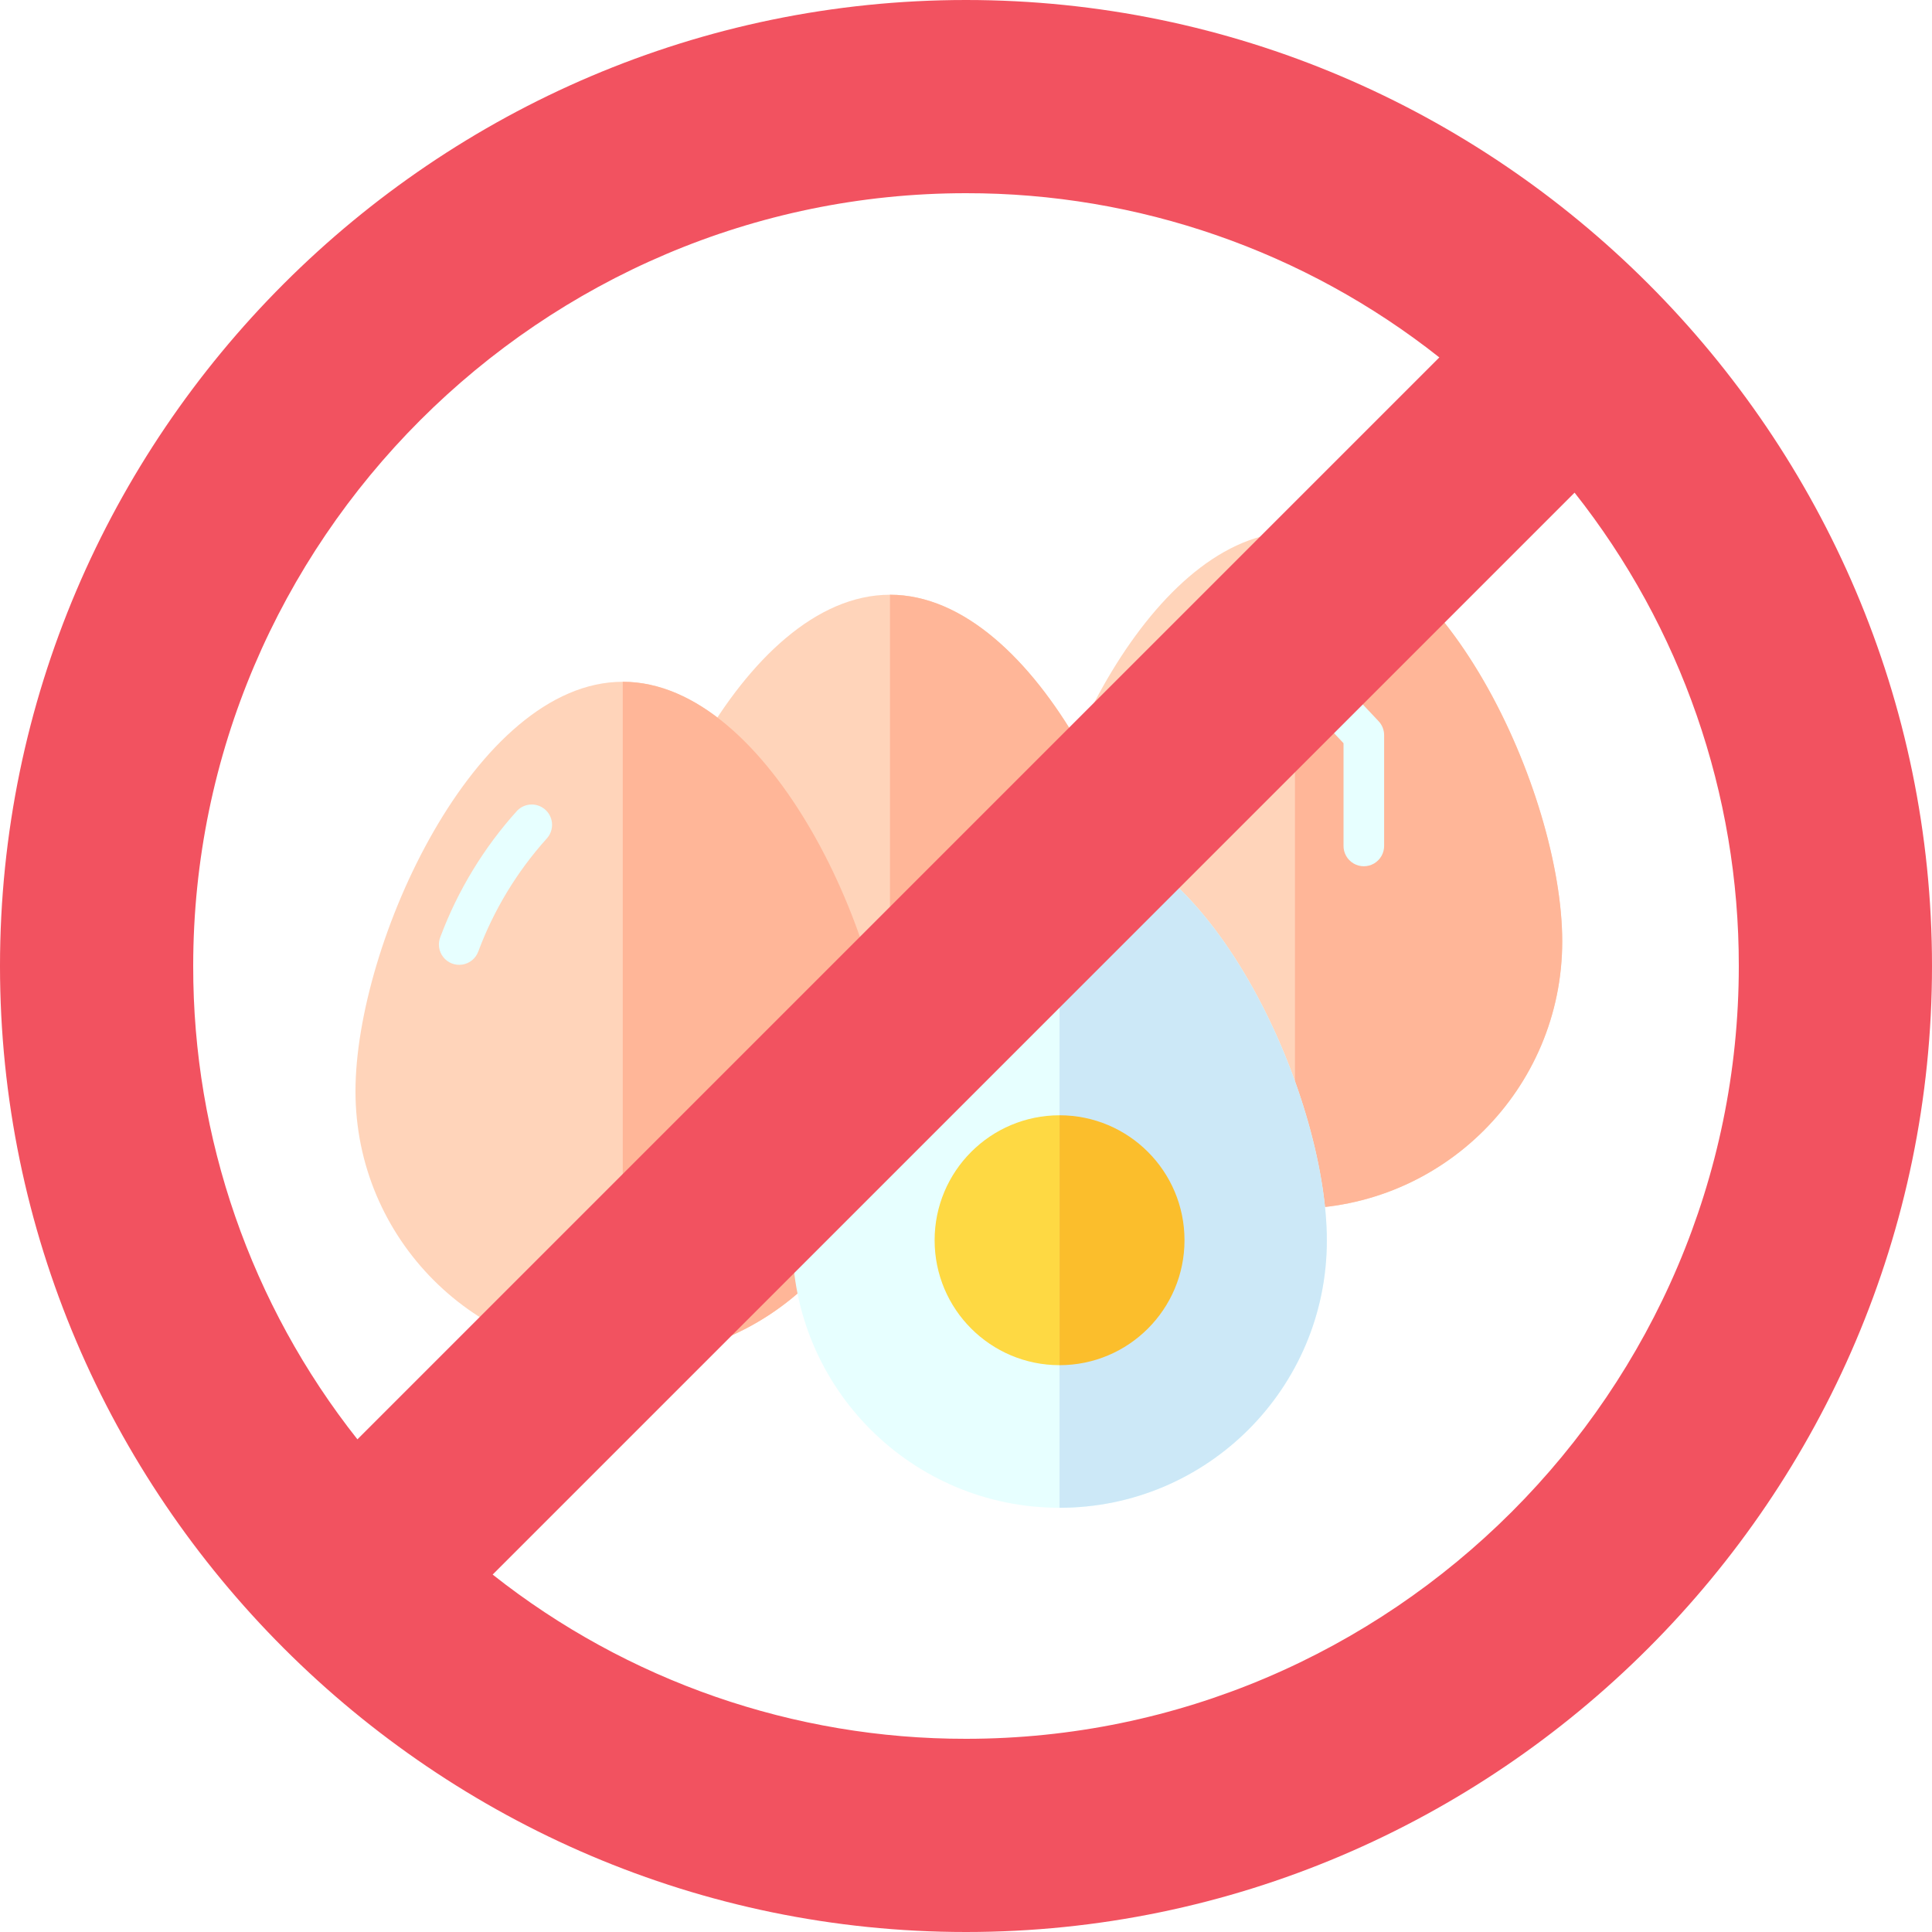
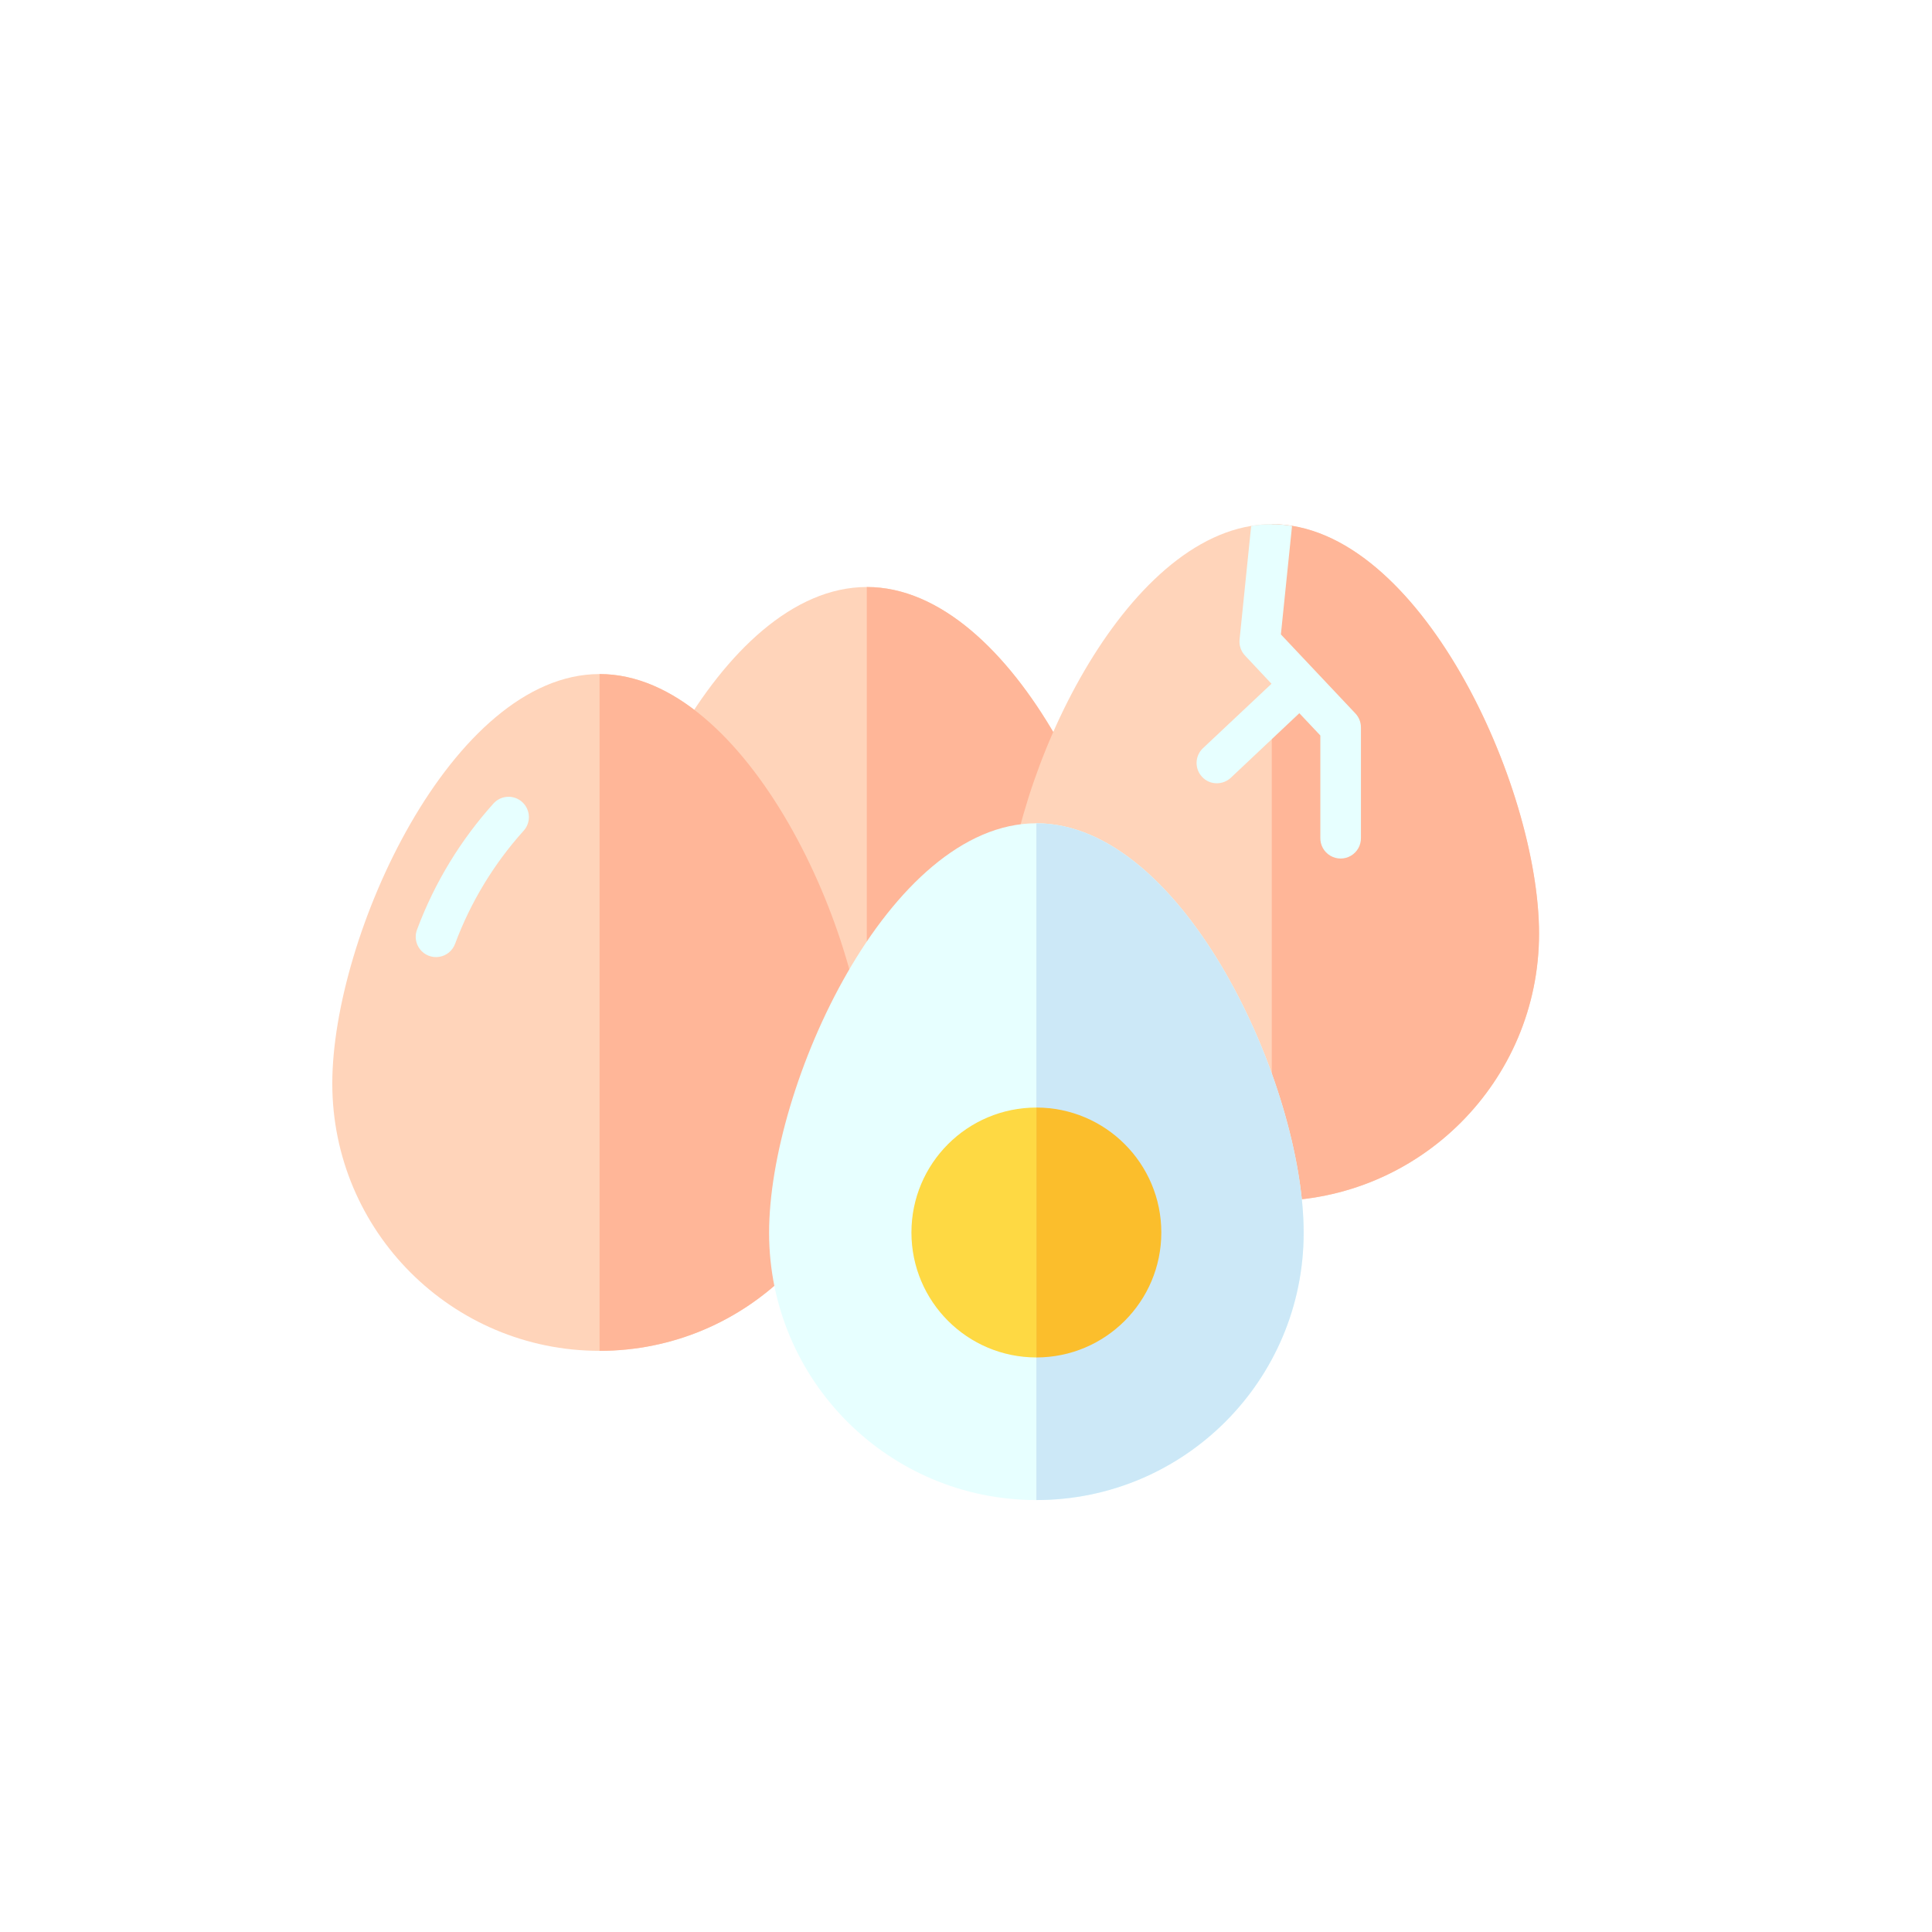
- <svg xmlns="http://www.w3.org/2000/svg" id="Component_22_1" data-name="Component 22 – 1" width="250" height="250" viewBox="0 0 250 250">
-   <g id="farming-and-gardening" transform="translate(34 46.877)">
-     <path id="Path_145" data-name="Path 145" d="M104.2,80.355a34.586,34.586,0,1,1-69.172,0c0-19.1,15.485-52.99,34.587-52.99S104.2,61.253,104.2,80.355Z" transform="translate(11.549 2.717)" fill="#ffd4ba" />
-     <path id="Path_146" data-name="Path 146" d="M92.651,80.355c0-19.1-15.485-52.99-34.586-52.99V114.94A34.586,34.586,0,0,0,92.651,80.355Z" transform="translate(23.1 2.717)" fill="#ffb698" />
-     <path id="Path_147" data-name="Path 147" d="M139.1,74.937a34.586,34.586,0,0,1-69.173,0c0-18.2,14.054-49.819,31.921-52.762a15.792,15.792,0,0,1,2.673-.225,15.094,15.094,0,0,1,2.613.225C125.019,25.043,139.1,56.724,139.1,74.937Z" transform="translate(29.05 0.002)" fill="#ffd4ba" />
-     <path id="Path_148" data-name="Path 148" d="M127.551,74.936c0-19.1-15.485-52.99-34.586-52.99v87.575a34.586,34.586,0,0,0,34.586-34.585Z" transform="translate(40.602)" fill="#ffb698" />
-     <path id="Path_149" data-name="Path 149" d="M81.171,87.856a34.586,34.586,0,1,1-69.172,0c0-19.1,15.485-52.99,34.587-52.99S81.171,68.756,81.171,87.856Z" transform="translate(0 6.479)" fill="#ffd4ba" />
-     <path id="Path_150" data-name="Path 150" d="M69.62,87.856c0-19.1-15.485-52.99-34.586-52.99v87.576A34.586,34.586,0,0,0,69.62,87.856Z" transform="translate(11.551 6.479)" fill="#ffb698" />
-     <path id="Path_151" data-name="Path 151" d="M118.815,100.717a34.586,34.586,0,1,1-69.172,0c0-19.1,15.485-52.99,34.587-52.99S118.815,81.62,118.815,100.717Z" transform="translate(18.877 12.928)" fill="#e7ffff" />
-     <path id="Path_152" data-name="Path 152" d="M107.754,48.256V62.535a2.628,2.628,0,1,1-5.255,0V49.292l-2.718-2.883-8.874,8.363a2.676,2.676,0,0,1-1.8.706,2.584,2.584,0,0,1-1.907-.826,2.629,2.629,0,0,1,.105-3.709L96.177,42.6l-3.423-3.649a2.629,2.629,0,0,1-.706-2.072l1.5-14.7a15.792,15.792,0,0,1,2.673-.225,15.094,15.094,0,0,1,2.613.225v.03L97.394,36.214l9.654,10.24a2.637,2.637,0,0,1,.706,1.8Z" transform="translate(37.352 0.002)" fill="#e7ffff" />
-     <circle id="Ellipse_8" data-name="Ellipse 8" cx="16.168" cy="16.168" r="16.168" transform="translate(86.939 97.44)" fill="#fed943" />
-     <path id="Path_153" data-name="Path 153" d="M33.011,46.171a2.629,2.629,0,0,0-3.715.084,51.094,51.094,0,0,0-9.91,16.286,2.628,2.628,0,1,0,4.89,1.923A45.8,45.8,0,0,1,33.1,49.886a2.628,2.628,0,0,0-.09-3.715Z" transform="translate(3.613 11.783)" fill="#e7ffff" />
-     <path id="Path_154" data-name="Path 154" d="M107.264,100.717c0-19.1-15.485-52.99-34.586-52.99V135.3a34.586,34.586,0,0,0,34.586-34.585Z" transform="translate(30.428 12.928)" fill="#cce8f7" />
-     <path id="Path_155" data-name="Path 155" d="M88.846,88.394A16.168,16.168,0,0,0,72.678,72.226v32.336A16.168,16.168,0,0,0,88.846,88.394Z" transform="translate(30.428 25.214)" fill="#fbbe2c" />
+ <svg xmlns="http://www.w3.org/2000/svg" width="250" height="250" viewBox="0 0 250 250">
+   <g id="Group_258" data-name="Group 258" transform="translate(-1104 -909)">
+     <rect id="Rectangle_78" data-name="Rectangle 78" width="250" height="250" transform="translate(1104 909)" fill="none" />
+     <g id="farming-and-gardening" transform="translate(1135 954.877)">
+       <path id="Path_145" data-name="Path 145" d="M104.2,80.355a34.586,34.586,0,1,1-69.172,0c0-19.1,15.485-52.99,34.587-52.99S104.2,61.253,104.2,80.355Z" transform="translate(11.549 2.717)" fill="#ffd4ba" />
+       <path id="Path_146" data-name="Path 146" d="M92.651,80.355c0-19.1-15.485-52.99-34.586-52.99V114.94A34.586,34.586,0,0,0,92.651,80.355Z" transform="translate(23.1 2.717)" fill="#ffb698" />
+       <path id="Path_147" data-name="Path 147" d="M139.1,74.937a34.586,34.586,0,0,1-69.173,0c0-18.2,14.054-49.819,31.921-52.762a15.792,15.792,0,0,1,2.673-.225,15.094,15.094,0,0,1,2.613.225C125.019,25.043,139.1,56.724,139.1,74.937Z" transform="translate(29.05 0.002)" fill="#ffd4ba" />
+       <path id="Path_148" data-name="Path 148" d="M127.551,74.936c0-19.1-15.485-52.99-34.586-52.99v87.575a34.586,34.586,0,0,0,34.586-34.585Z" transform="translate(40.602)" fill="#ffb698" />
+       <path id="Path_149" data-name="Path 149" d="M81.171,87.856a34.586,34.586,0,1,1-69.172,0c0-19.1,15.485-52.99,34.587-52.99S81.171,68.756,81.171,87.856Z" transform="translate(0 6.479)" fill="#ffd4ba" />
+       <path id="Path_150" data-name="Path 150" d="M69.62,87.856c0-19.1-15.485-52.99-34.586-52.99v87.576A34.586,34.586,0,0,0,69.62,87.856Z" transform="translate(11.551 6.479)" fill="#ffb698" />
+       <path id="Path_151" data-name="Path 151" d="M118.815,100.717a34.586,34.586,0,1,1-69.172,0c0-19.1,15.485-52.99,34.587-52.99S118.815,81.62,118.815,100.717Z" transform="translate(18.877 12.928)" fill="#e7ffff" />
+       <path id="Path_152" data-name="Path 152" d="M107.754,48.256V62.535a2.628,2.628,0,1,1-5.255,0V49.292l-2.718-2.883-8.874,8.363a2.676,2.676,0,0,1-1.8.706,2.584,2.584,0,0,1-1.907-.826,2.629,2.629,0,0,1,.105-3.709L96.177,42.6l-3.423-3.649a2.629,2.629,0,0,1-.706-2.072l1.5-14.7a15.792,15.792,0,0,1,2.673-.225,15.094,15.094,0,0,1,2.613.225v.03L97.394,36.214l9.654,10.24a2.637,2.637,0,0,1,.706,1.8Z" transform="translate(37.352 0.002)" fill="#e7ffff" />
+       <circle id="Ellipse_8" data-name="Ellipse 8" cx="16.168" cy="16.168" r="16.168" transform="translate(86.939 97.44)" fill="#fed943" />
+       <path id="Path_153" data-name="Path 153" d="M33.011,46.171a2.629,2.629,0,0,0-3.715.084,51.094,51.094,0,0,0-9.91,16.286,2.628,2.628,0,1,0,4.89,1.923A45.8,45.8,0,0,1,33.1,49.886a2.628,2.628,0,0,0-.09-3.715Z" transform="translate(3.613 11.783)" fill="#e7ffff" />
+       <path id="Path_154" data-name="Path 154" d="M107.264,100.717c0-19.1-15.485-52.99-34.586-52.99V135.3a34.586,34.586,0,0,0,34.586-34.585Z" transform="translate(30.428 12.928)" fill="#cce8f7" />
+       <path id="Path_155" data-name="Path 155" d="M88.846,88.394A16.168,16.168,0,0,0,72.678,72.226v32.336A16.168,16.168,0,0,0,88.846,88.394Z" transform="translate(30.428 25.214)" fill="#fbbe2c" />
+     </g>
  </g>
-   <path id="Icon_material-do-not-disturb-alt" data-name="Icon material-do-not-disturb-alt" d="M128,3C59.25,3,3,59.25,3,128S59.25,253,128,253s125-56.25,125-125S196.75,3,128,3ZM28,128C28,73,73,28,128,28a98.512,98.512,0,0,1,61.25,21.25l-140,140A98.512,98.512,0,0,1,28,128ZM128,228a98.512,98.512,0,0,1-61.25-21.25l140-140A98.512,98.512,0,0,1,228,128C228,183,183,228,128,228Z" transform="translate(-3 -3)" fill="#f25260" />
</svg>
